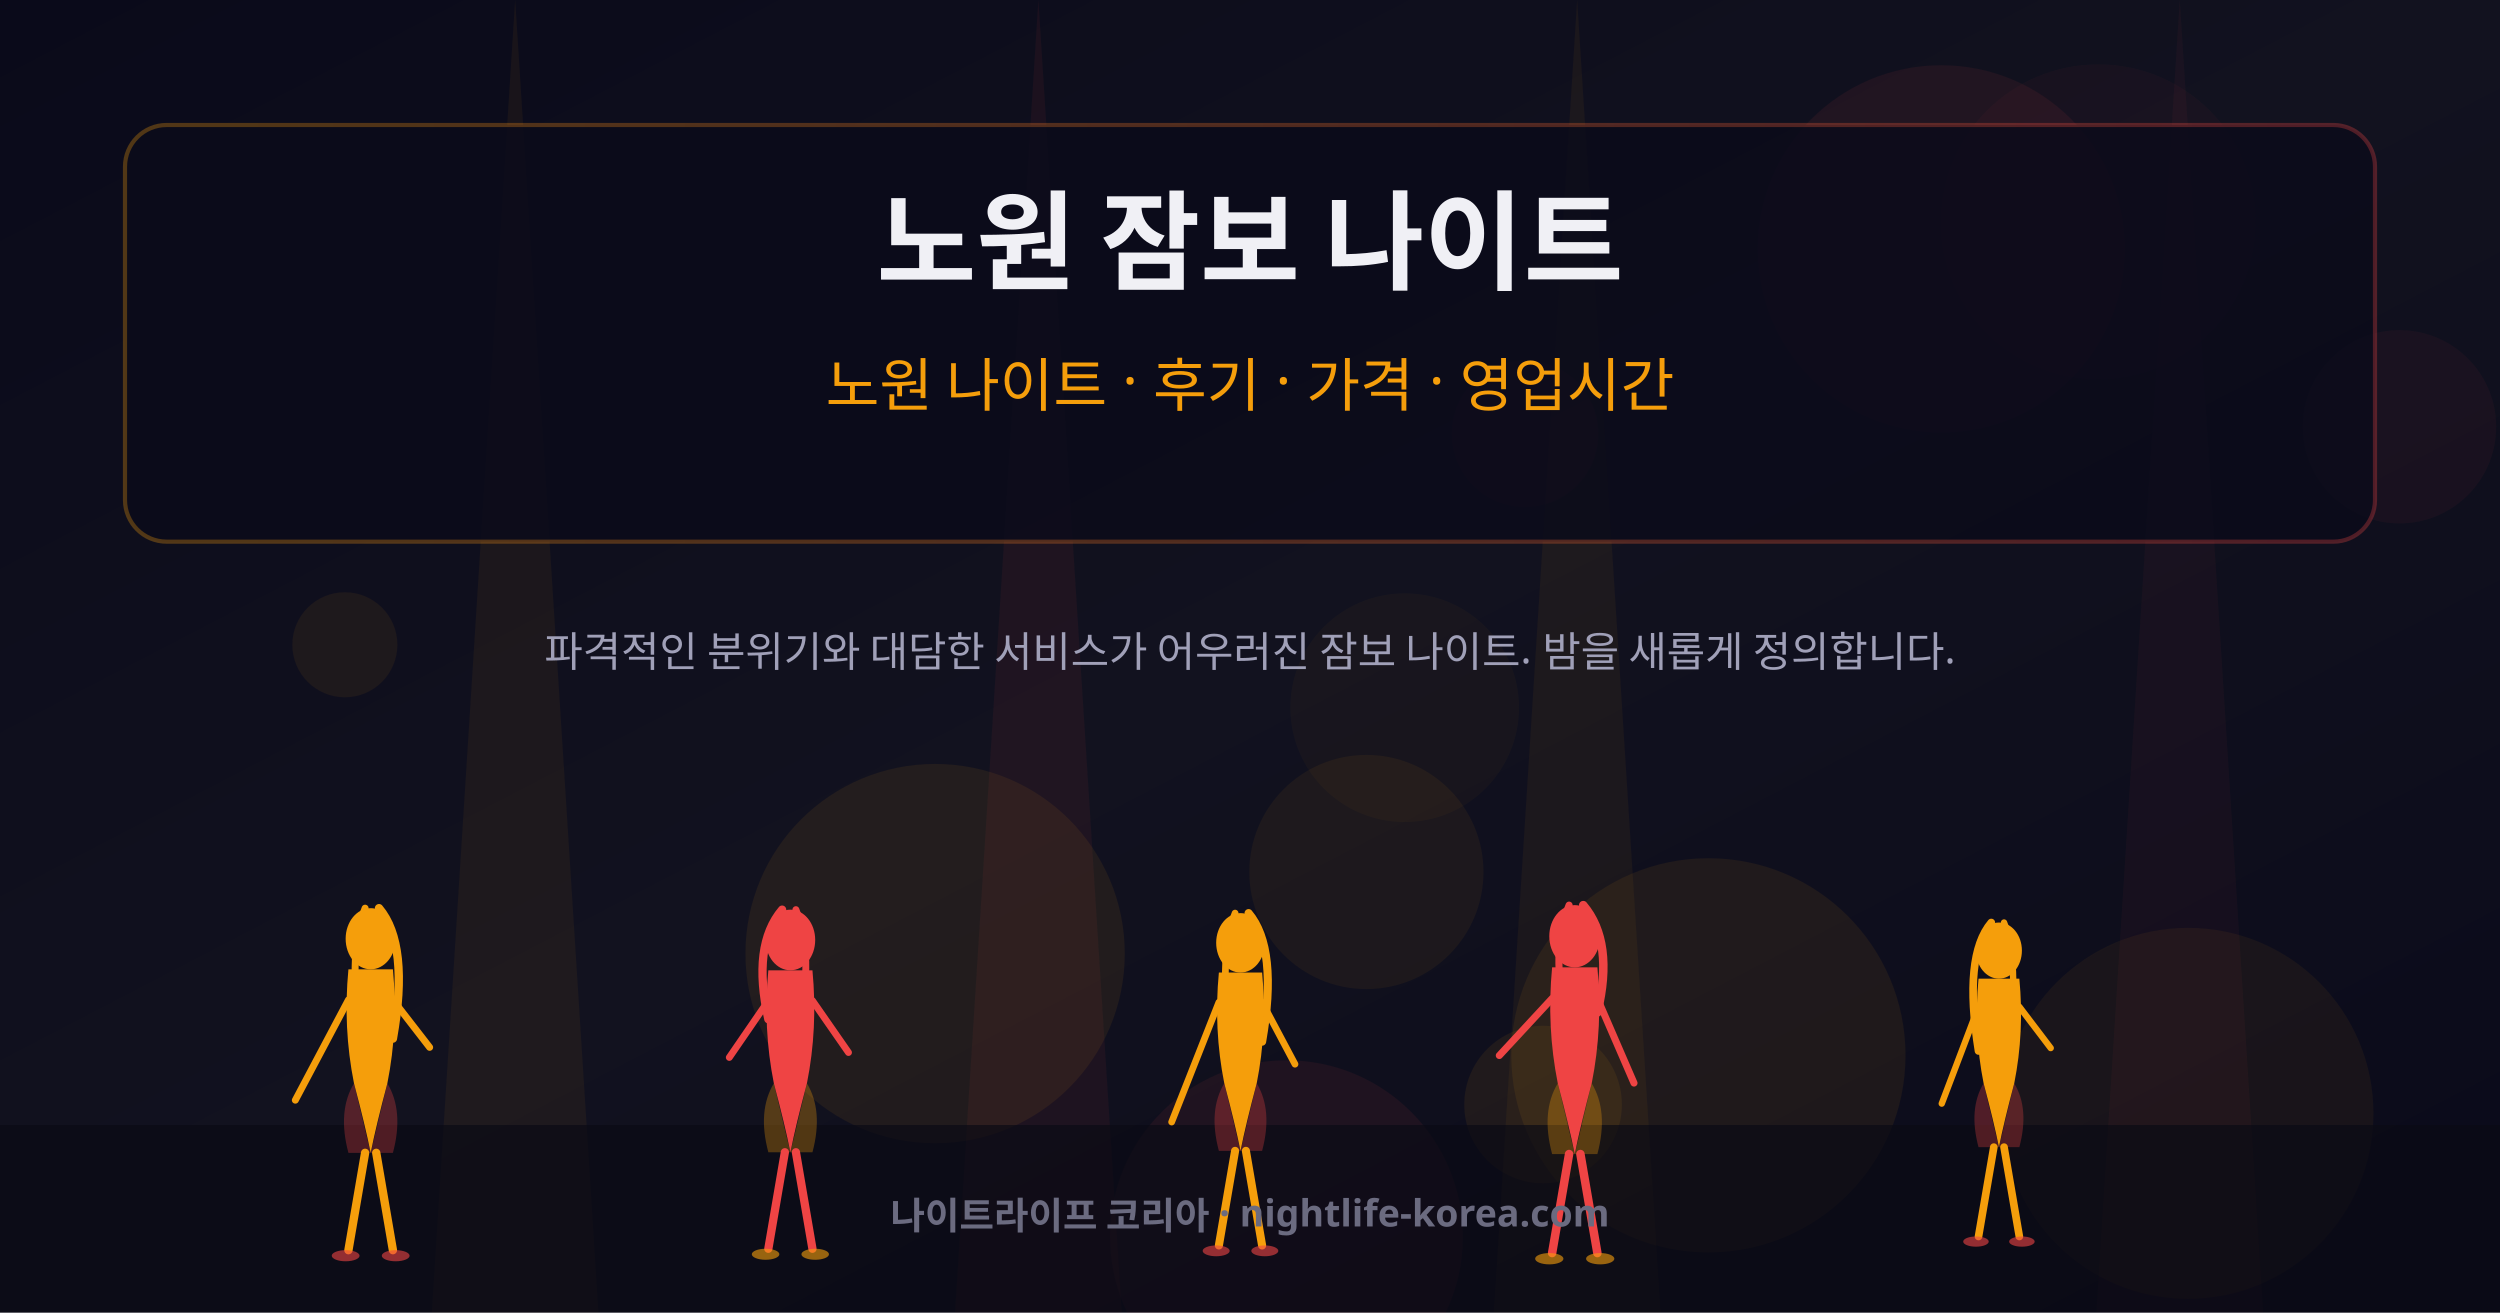
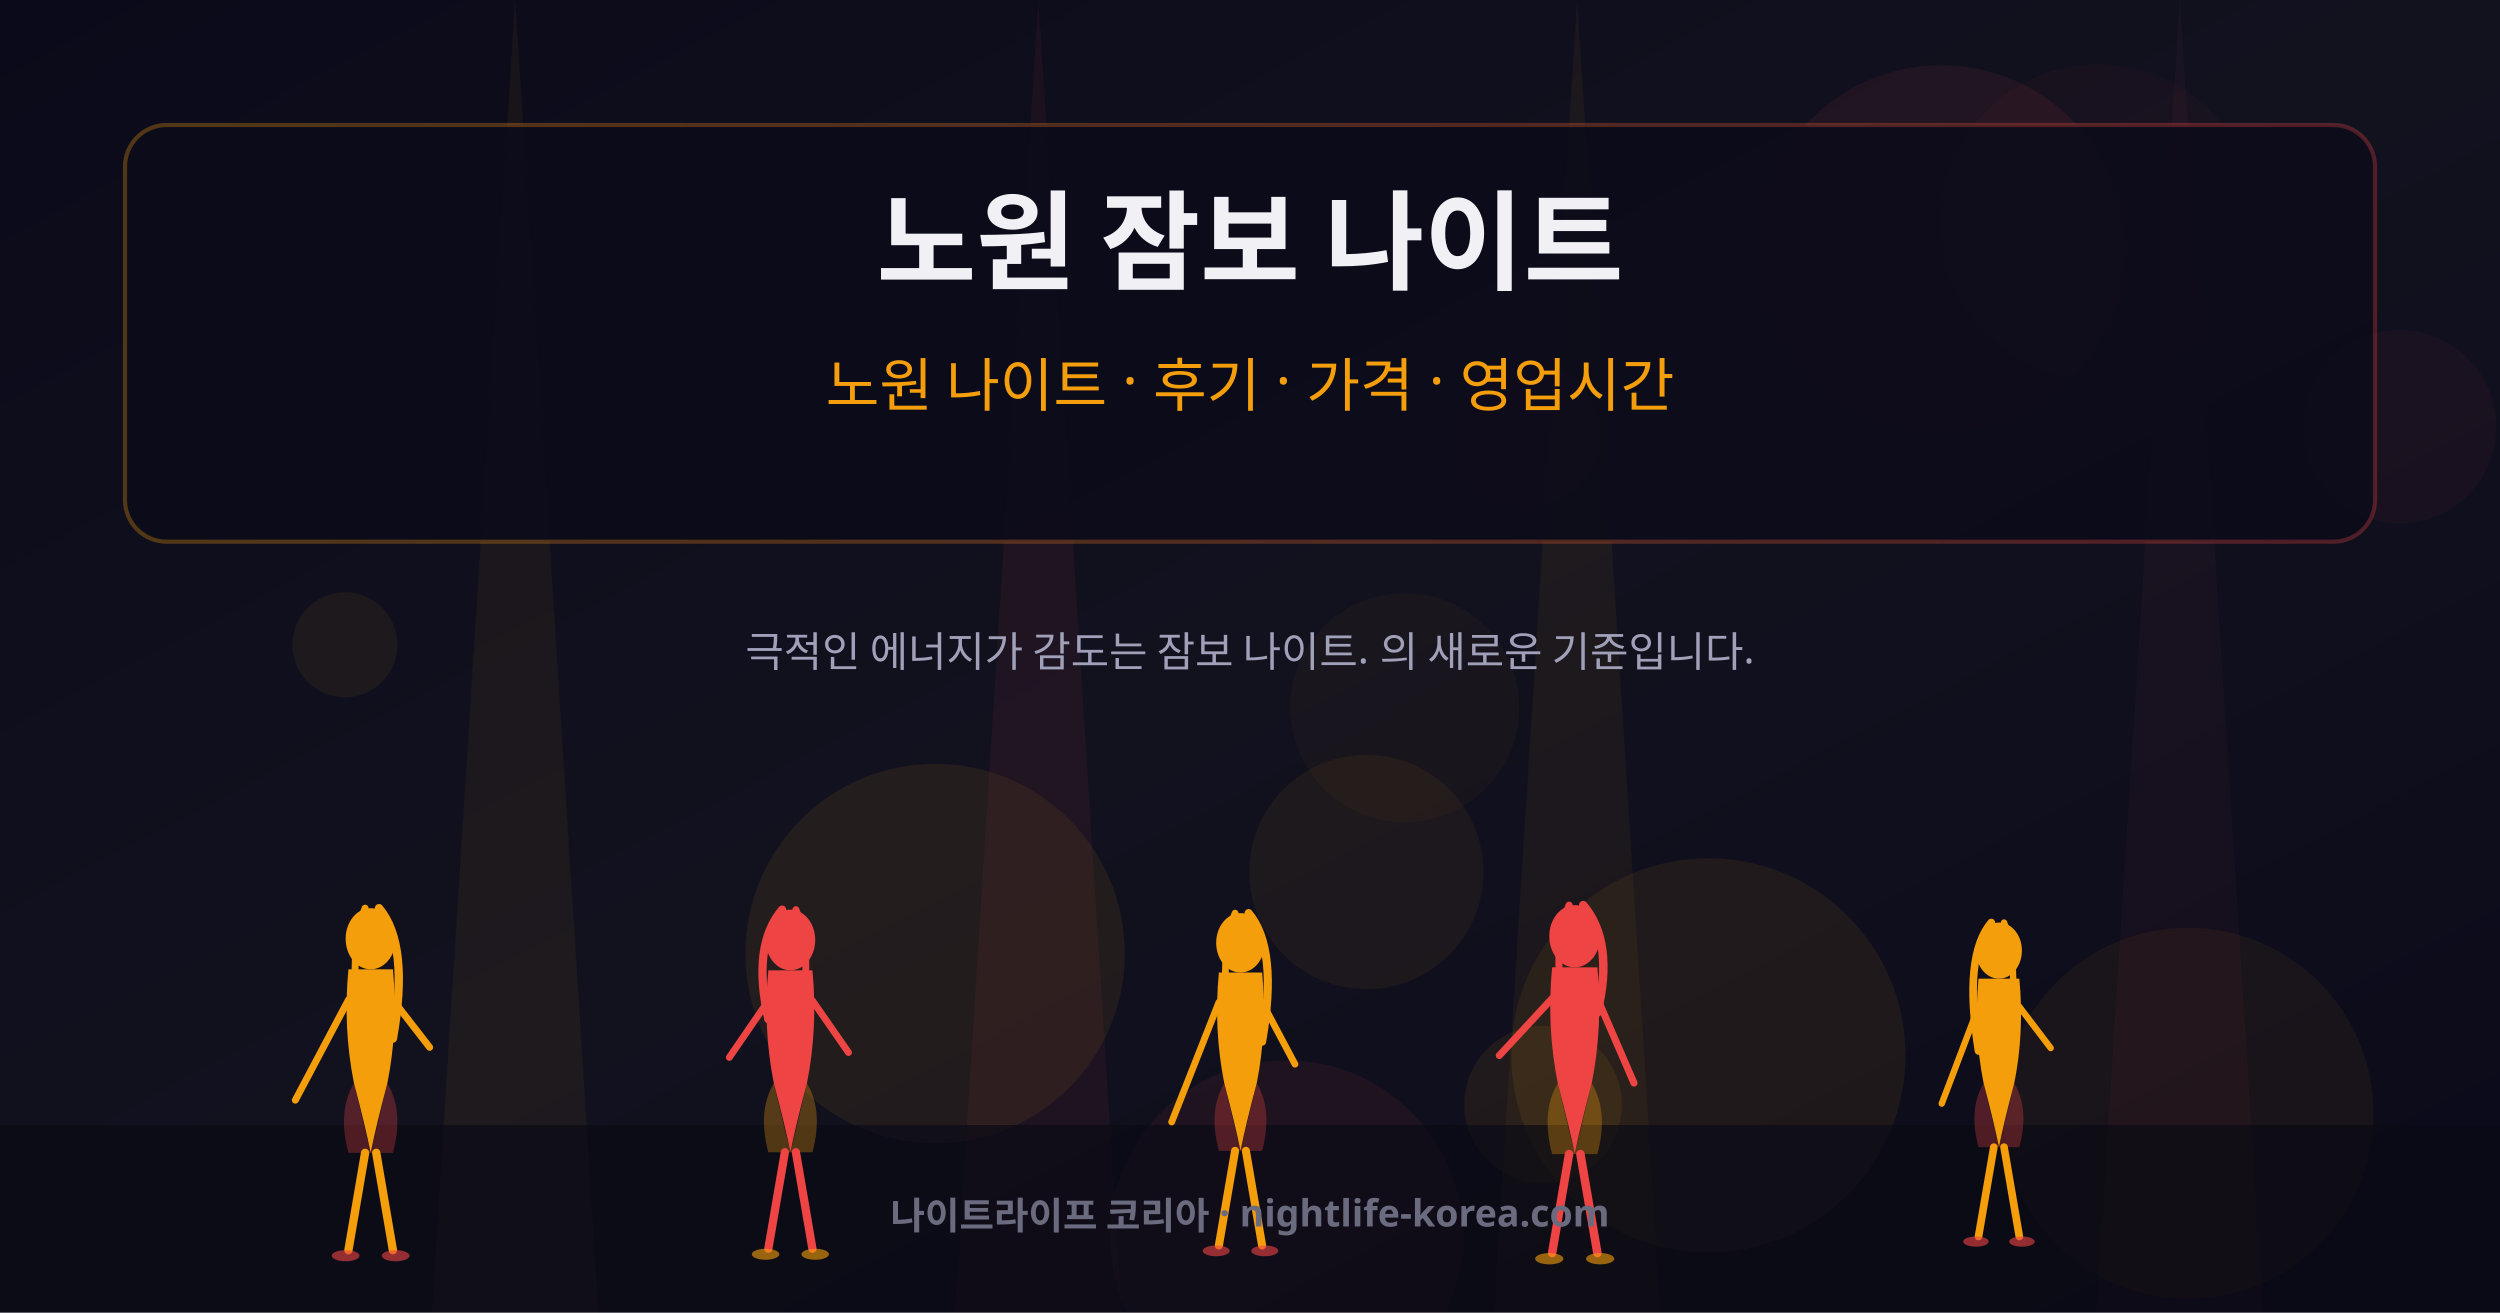
<svg xmlns="http://www.w3.org/2000/svg" viewBox="0 0 1200 630" width="1200" height="630">
  <defs>
    <linearGradient id="ogbg" x1="0%" y1="0%" x2="100%" y2="100%">
      <stop offset="0%" style="stop-color:#0a0a1a" />
      <stop offset="50%" style="stop-color:#12121f" />
      <stop offset="100%" style="stop-color:#0a0a1a" />
    </linearGradient>
    <linearGradient id="ogtxt" x1="0%" y1="0%" x2="100%" y2="0%">
      <stop offset="0%" style="stop-color:#f59e0b" />
      <stop offset="100%" style="stop-color:#ef4444" />
    </linearGradient>
  </defs>
  <rect width="1200" height="630" fill="url(#ogbg)" />
  <polygon points="247.274,0 207.274,630 287.274,630" fill="#f59e0b" opacity="0.059" />
  <polygon points="498.428,0 458.428,630 538.428,630" fill="#ef4444" opacity="0.063" />
  <polygon points="757.035,0 717.035,630 797.035,630" fill="#f59e0b" opacity="0.056" />
  <polygon points="1046.289,0 1006.289,630 1086.289,630" fill="#ef4444" opacity="0.045" />
  <circle cx="931.794" cy="119.495" r="88.185" fill="#ef4444" opacity="0.073" />
  <circle cx="731.971" cy="208.224" r="35.222" fill="#ef4444" opacity="0.068" />
  <circle cx="617.502" cy="593.62" r="84.686" fill="#ef4444" opacity="0.073" />
  <circle cx="165.531" cy="309.493" r="25.215" fill="#f59e0b" opacity="0.068" />
  <circle cx="1050.226" cy="534.403" r="89.024" fill="#f59e0b" opacity="0.062" />
  <circle cx="448.855" cy="457.734" r="91.041" fill="#f59e0b" opacity="0.075" />
  <circle cx="1007.188" cy="106.547" r="75.644" fill="#ef4444" opacity="0.036" />
  <circle cx="674.246" cy="339.683" r="54.869" fill="#f59e0b" opacity="0.034" />
  <circle cx="1151.776" cy="204.851" r="46.386" fill="#ef4444" opacity="0.047" />
  <circle cx="655.868" cy="418.557" r="56.193" fill="#f59e0b" opacity="0.062" />
  <circle cx="740.667" cy="530.205" r="37.82" fill="#f59e0b" opacity="0.077" />
  <circle cx="820.03" cy="506.563" r="94.617" fill="#f59e0b" opacity="0.077" />
  <rect x="0" y="540" width="1200" height="90" fill="#0a0a14" opacity="0.7" />
  <g transform="translate(177.9205,520) scale(1.334608)">
    <ellipse cx="0" cy="-52" rx="9" ry="11" fill="#f59e0b" />
    <path d="M3,-63 Q14,-50 8,-16.096" stroke="#f59e0b" stroke-width="3" fill="none" stroke-linecap="round" />
    <path d="M-2,-63 Q-8,-48 -4,-19.096" stroke="#f59e0b" stroke-width="2.5" fill="none" stroke-linecap="round" />
    <path d="M-8,-41 Q-10,-20 -6,0 Q-2,15 0,25 Q2,15 6,0 Q10,-20 8,-41 Z" fill="#f59e0b" />
    <path d="M-6,0 Q-12,10 -8,25 L0,25 Z" fill="#ef4444" opacity="0.3" />
    <path d="M6,0 Q12,10 8,25 L0,25 Z" fill="#ef4444" opacity="0.3" />
    <line x1="-2" y1="25" x2="-8" y2="60" stroke="#f59e0b" stroke-width="3" stroke-linecap="round" />
    <line x1="2" y1="25" x2="8" y2="60" stroke="#f59e0b" stroke-width="3" stroke-linecap="round" />
    <ellipse cx="-9" cy="62" rx="5" ry="2" fill="#ef4444" opacity="0.6" />
    <ellipse cx="9" cy="62" rx="5" ry="2" fill="#ef4444" opacity="0.6" />
    <line x1="-8" y1="-30" x2="-27.096" y2="6.055" stroke="#f59e0b" stroke-width="2.5" stroke-linecap="round" />
    <line x1="8" y1="-30" x2="21.211" y2="-12.942" stroke="#f59e0b" stroke-width="2.5" stroke-linecap="round" />
  </g>
  <g transform="translate(379.387,520) scale(1.323313)">
    <ellipse cx="0" cy="-52" rx="9" ry="11" fill="#ef4444" />
    <path d="M-3,-63 Q-14,-50 -8,-23.251" stroke="#ef4444" stroke-width="3" fill="none" stroke-linecap="round" />
    <path d="M2,-63 Q8,-48 4,-26.251" stroke="#ef4444" stroke-width="2.5" fill="none" stroke-linecap="round" />
    <path d="M-8,-41 Q-10,-20 -6,0 Q-2,15 0,25 Q2,15 6,0 Q10,-20 8,-41 Z" fill="#ef4444" />
    <path d="M-6,0 Q-12,10 -8,25 L0,25 Z" fill="#f59e0b" opacity="0.3" />
    <path d="M6,0 Q12,10 8,25 L0,25 Z" fill="#f59e0b" opacity="0.3" />
    <line x1="-2" y1="25" x2="-8" y2="60" stroke="#ef4444" stroke-width="3" stroke-linecap="round" />
    <line x1="2" y1="25" x2="8" y2="60" stroke="#ef4444" stroke-width="3" stroke-linecap="round" />
    <ellipse cx="-9" cy="62" rx="5" ry="2" fill="#f59e0b" opacity="0.6" />
    <ellipse cx="9" cy="62" rx="5" ry="2" fill="#f59e0b" opacity="0.6" />
    <line x1="-8" y1="-30" x2="-22.152" y2="-9.402" stroke="#ef4444" stroke-width="2.5" stroke-linecap="round" />
    <line x1="8" y1="-30" x2="21.073" y2="-11.191" stroke="#ef4444" stroke-width="2.5" stroke-linecap="round" />
  </g>
  <g transform="translate(595.4366,520) scale(1.296923)">
    <ellipse cx="0" cy="-52" rx="9" ry="11" fill="#f59e0b" />
    <path d="M3,-63 Q14,-50 8,-15.428" stroke="#f59e0b" stroke-width="3" fill="none" stroke-linecap="round" />
    <path d="M-2,-63 Q-8,-48 -4,-18.428" stroke="#f59e0b" stroke-width="2.5" fill="none" stroke-linecap="round" />
    <path d="M-8,-41 Q-10,-20 -6,0 Q-2,15 0,25 Q2,15 6,0 Q10,-20 8,-41 Z" fill="#f59e0b" />
    <path d="M-6,0 Q-12,10 -8,25 L0,25 Z" fill="#ef4444" opacity="0.3" />
    <path d="M6,0 Q12,10 8,25 L0,25 Z" fill="#ef4444" opacity="0.3" />
    <line x1="-2" y1="25" x2="-8" y2="60" stroke="#f59e0b" stroke-width="3" stroke-linecap="round" />
    <line x1="2" y1="25" x2="8" y2="60" stroke="#f59e0b" stroke-width="3" stroke-linecap="round" />
    <ellipse cx="-9" cy="62" rx="5" ry="2" fill="#ef4444" opacity="0.6" />
    <ellipse cx="9" cy="62" rx="5" ry="2" fill="#ef4444" opacity="0.6" />
    <line x1="-8" y1="-30" x2="-25.478" y2="14.323" stroke="#f59e0b" stroke-width="2.5" stroke-linecap="round" />
    <line x1="8" y1="-30" x2="20.167" y2="-7.087" stroke="#f59e0b" stroke-width="2.5" stroke-linecap="round" />
  </g>
  <g transform="translate(755.8777,520) scale(1.357806)">
    <ellipse cx="0" cy="-52" rx="9" ry="11" fill="#ef4444" />
    <path d="M3,-63 Q14,-50 8,-25.025" stroke="#ef4444" stroke-width="3" fill="none" stroke-linecap="round" />
    <path d="M-2,-63 Q-8,-48 -4,-28.025" stroke="#ef4444" stroke-width="2.5" fill="none" stroke-linecap="round" />
    <path d="M-8,-41 Q-10,-20 -6,0 Q-2,15 0,25 Q2,15 6,0 Q10,-20 8,-41 Z" fill="#ef4444" />
    <path d="M-6,0 Q-12,10 -8,25 L0,25 Z" fill="#f59e0b" opacity="0.3" />
    <path d="M6,0 Q12,10 8,25 L0,25 Z" fill="#f59e0b" opacity="0.3" />
    <line x1="-2" y1="25" x2="-8" y2="60" stroke="#ef4444" stroke-width="3" stroke-linecap="round" />
    <line x1="2" y1="25" x2="8" y2="60" stroke="#ef4444" stroke-width="3" stroke-linecap="round" />
    <ellipse cx="-9" cy="62" rx="5" ry="2" fill="#f59e0b" opacity="0.6" />
    <ellipse cx="9" cy="62" rx="5" ry="2" fill="#f59e0b" opacity="0.6" />
    <line x1="-8" y1="-30" x2="-26.664" y2="-9.84" stroke="#ef4444" stroke-width="2.5" stroke-linecap="round" />
    <line x1="8" y1="-30" x2="20.945" y2="-0.102" stroke="#ef4444" stroke-width="2.5" stroke-linecap="round" />
  </g>
  <g transform="translate(959.486,520) scale(1.225151)">
    <ellipse cx="0" cy="-52" rx="9" ry="11" fill="#f59e0b" />
    <path d="M-3,-63 Q-14,-50 -8,-12.682" stroke="#f59e0b" stroke-width="3" fill="none" stroke-linecap="round" />
    <path d="M2,-63 Q8,-48 4,-15.682" stroke="#f59e0b" stroke-width="2.5" fill="none" stroke-linecap="round" />
    <path d="M-8,-41 Q-10,-20 -6,0 Q-2,15 0,25 Q2,15 6,0 Q10,-20 8,-41 Z" fill="#f59e0b" />
    <path d="M-6,0 Q-12,10 -8,25 L0,25 Z" fill="#ef4444" opacity="0.3" />
    <path d="M6,0 Q12,10 8,25 L0,25 Z" fill="#ef4444" opacity="0.3" />
    <line x1="-2" y1="25" x2="-8" y2="60" stroke="#f59e0b" stroke-width="3" stroke-linecap="round" />
    <line x1="2" y1="25" x2="8" y2="60" stroke="#f59e0b" stroke-width="3" stroke-linecap="round" />
    <ellipse cx="-9" cy="62" rx="5" ry="2" fill="#ef4444" opacity="0.6" />
    <ellipse cx="9" cy="62" rx="5" ry="2" fill="#ef4444" opacity="0.6" />
    <line x1="-8" y1="-30" x2="-22.401" y2="7.942" stroke="#f59e0b" stroke-width="2.5" stroke-linecap="round" />
    <line x1="8" y1="-30" x2="20.286" y2="-13.821" stroke="#f59e0b" stroke-width="2.5" stroke-linecap="round" />
  </g>
  <rect x="60" y="60" width="1080" height="200" rx="20" fill="#0a0a1a" opacity="0.85" />
  <rect x="60" y="60" width="1080" height="200" rx="20" fill="none" stroke="url(#ogtxt)" stroke-width="2" opacity="0.3" />
  <text x="600" y="135" text-anchor="middle" font-family="'Noto Sans KR',sans-serif" font-size="52" font-weight="800" fill="#f0f0f5">노원 잠보 나이트</text>
  <text x="600" y="195" text-anchor="middle" font-family="'Noto Sans KR',sans-serif" font-size="28" font-weight="500" fill="#f59e0b">노원 나이트 · 후기 · 가격 · 영업시간</text>
  <rect x="60" y="290" width="auto" height="40" rx="20" fill="#f59e0b" opacity="0.15" />
-   <text x="600" y="320" text-anchor="middle" font-family="'Noto Sans KR',sans-serif" font-size="20" fill="#a0a0b8">파격적인 분위기와 대담한 서비스가 어우러진 잠보 나이트. 밤을 새롭게 정의합니다.</text>
+   <text x="600" y="320" text-anchor="middle" font-family="'Noto Sans KR',sans-serif" font-size="20" fill="#a0a0b8">극적인 에너지가 감도는 잠보 나이트. 의 새로운 기준입니다.</text>
  <text x="600" y="590" text-anchor="middle" font-family="'Noto Sans KR',sans-serif" font-size="18" font-weight="600" fill="#6b6b80">나이트라이프 코리아 · nightlife-korea.com</text>
</svg>
